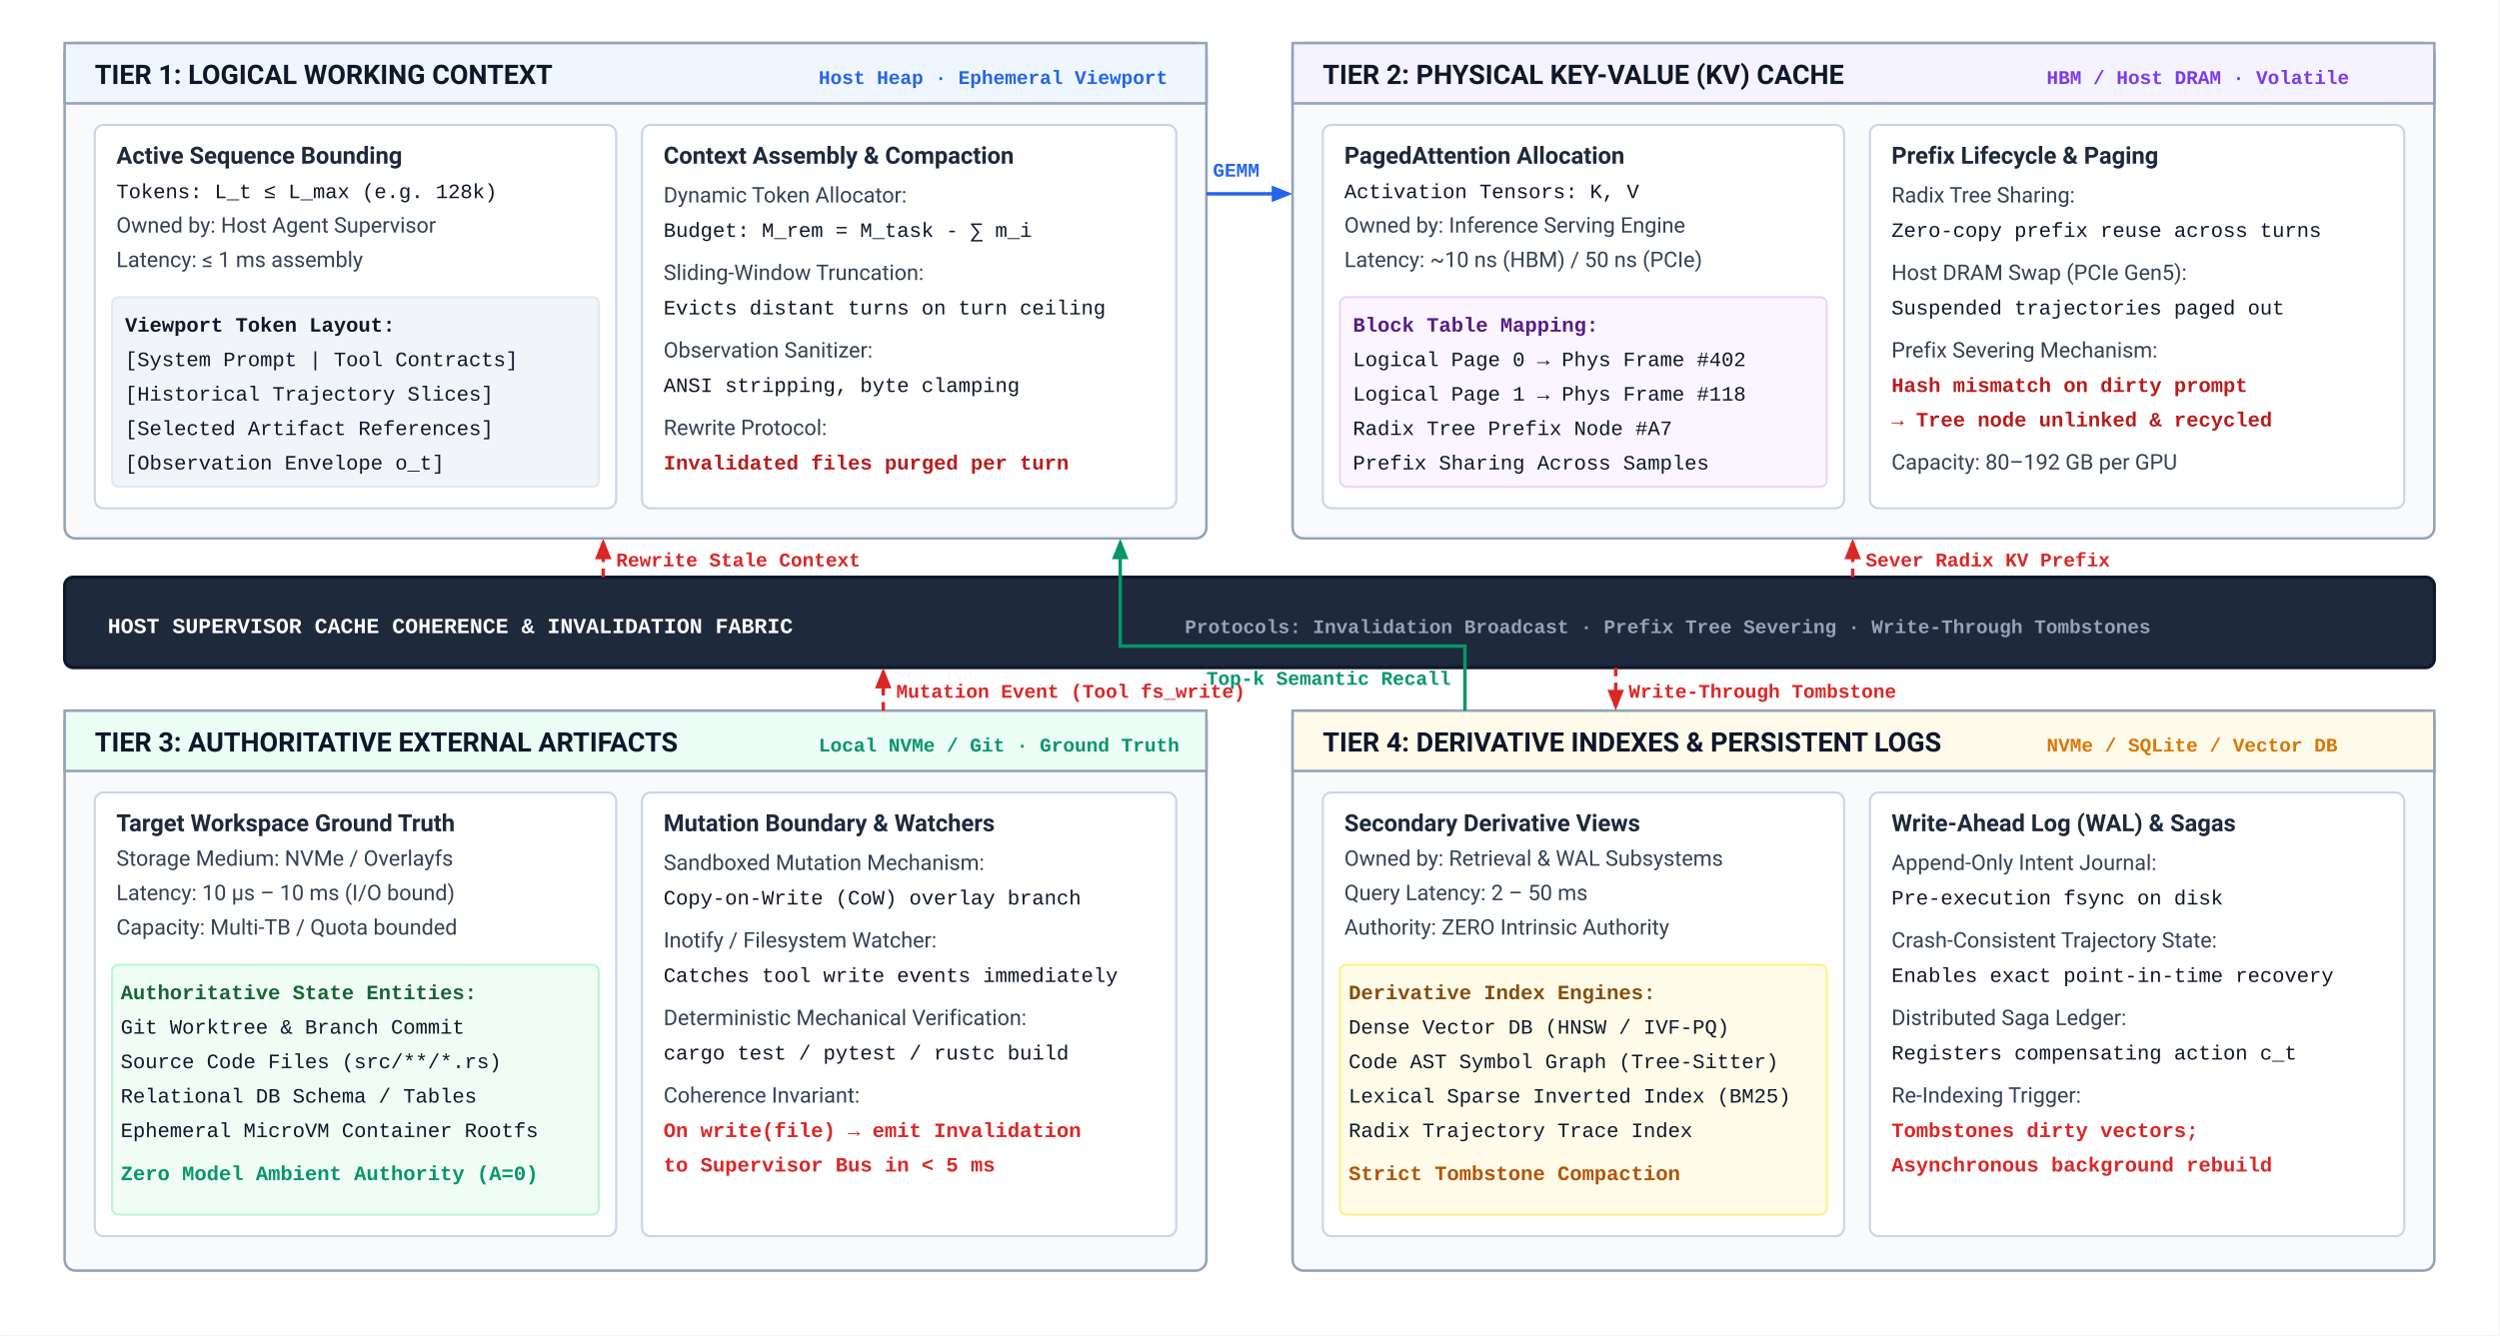
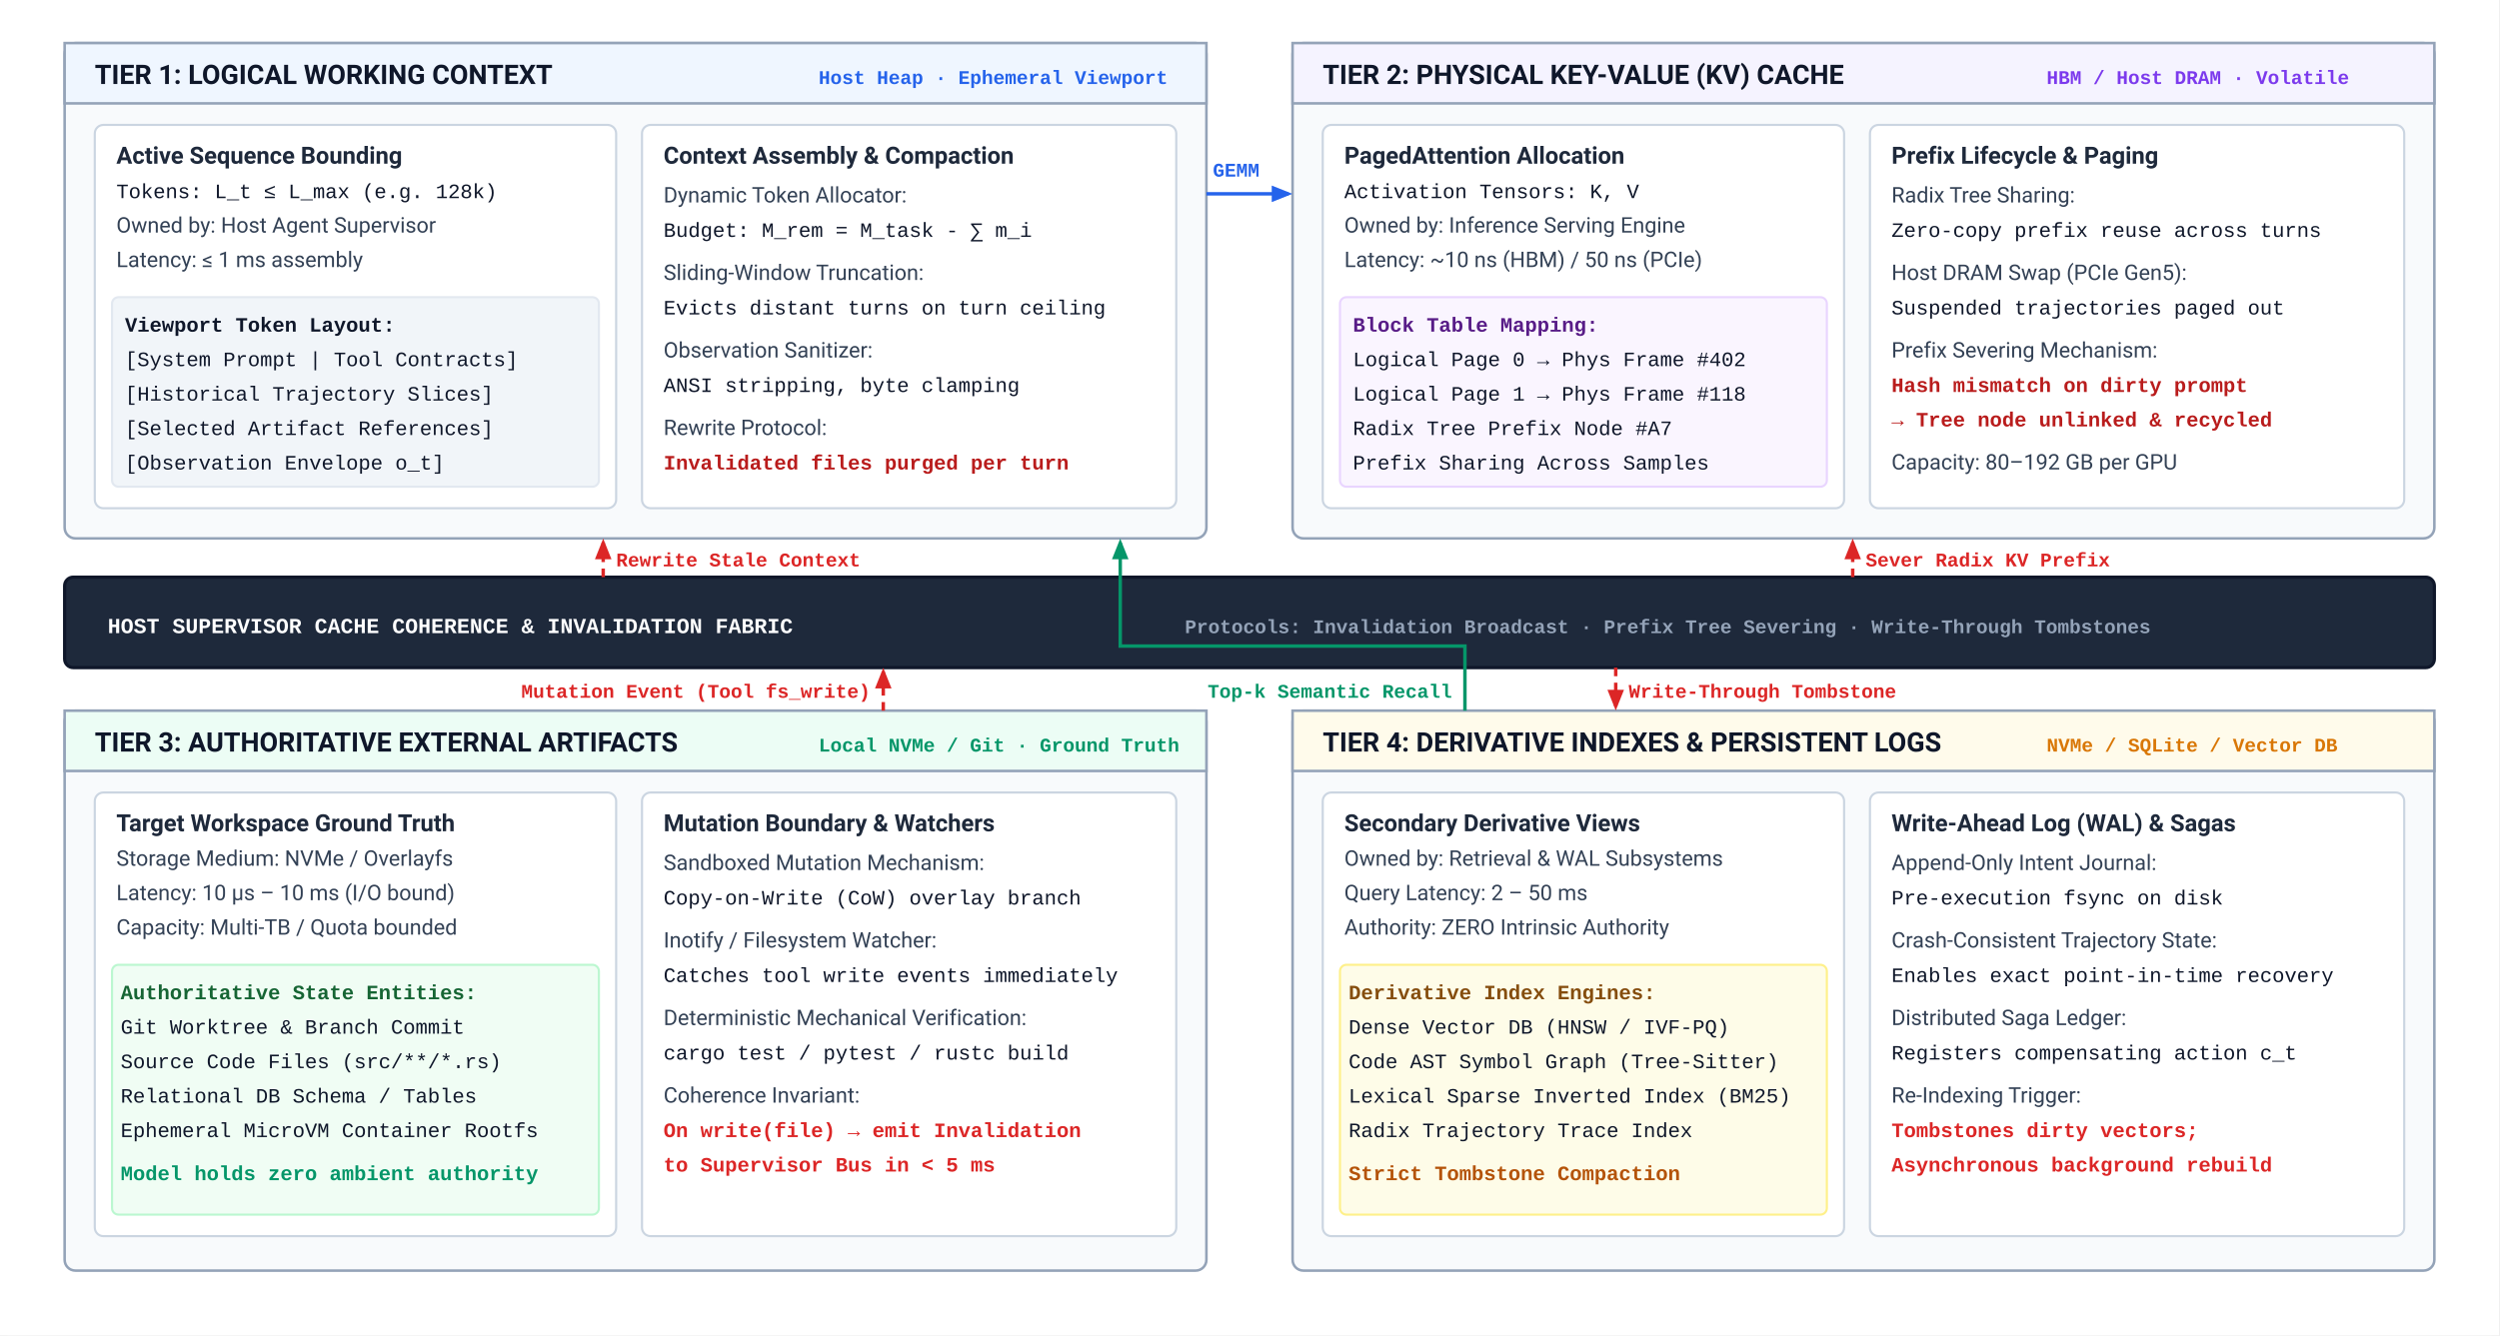
<svg xmlns="http://www.w3.org/2000/svg" viewBox="0 0 1160 620" width="100%" height="100%" font-family="Helvetica Neue, Helvetica, Arial, sans-serif">
  <rect x="0" y="0" width="1160" height="620" rx="4" fill="#ffffff" />
  <defs>
    <style>
      .bg { fill: #ffffff; }
      .tier-hdr { font-family: -apple-system, BlinkMacSystemFont, "Segoe UI", Roboto, sans-serif; font-weight: 700; font-size: 12.5px; fill: #0f172a; }
      .box-hdr { font-family: -apple-system, BlinkMacSystemFont, "Segoe UI", Roboto, sans-serif; font-weight: 600; font-size: 11px; }
      .text-reg { font-family: -apple-system, BlinkMacSystemFont, "Segoe UI", Roboto, sans-serif; font-size: 10px; fill: #334155; }
      .mono { font-family: "SFMono-Regular", Consolas, "Liberation Mono", Menlo, monospace; font-size: 9.5px; fill: #0f172a; }
      .mono-bold { font-family: "SFMono-Regular", Consolas, "Liberation Mono", Menlo, monospace; font-weight: 700; font-size: 9.5px; }
      .tag { font-family: "SFMono-Regular", Consolas, "Liberation Mono", Menlo, monospace; font-size: 9px; font-weight: 600; }
      .bus-label { font-family: "SFMono-Regular", Consolas, "Liberation Mono", Menlo, monospace; font-size: 10px; font-weight: 700; fill: #ffffff; }
      .arrow-data { stroke: #2563eb; stroke-width: 1.6; fill: none; marker-end: url(#arr-blue); }
      .arrow-inval { stroke: #dc2626; stroke-width: 1.6; stroke-dasharray: 4,3; fill: none; marker-end: url(#arr-red); }
      .arrow-sync { stroke: #059669; stroke-width: 1.6; fill: none; marker-end: url(#arr-green); }
    </style>
    <marker id="arr-blue" viewBox="0 0 10 10" refX="8" refY="5" markerWidth="6" markerHeight="6" orient="auto-start-reverse">
      <path d="M 0 1 L 10 5 L 0 9 z" fill="#2563eb" />
    </marker>
    <marker id="arr-red" viewBox="0 0 10 10" refX="8" refY="5" markerWidth="6" markerHeight="6" orient="auto-start-reverse">
      <path d="M 0 1 L 10 5 L 0 9 z" fill="#dc2626" />
    </marker>
    <marker id="arr-green" viewBox="0 0 10 10" refX="8" refY="5" markerWidth="6" markerHeight="6" orient="auto-start-reverse">
      <path d="M 0 1 L 10 5 L 0 9 z" fill="#059669" />
    </marker>
  </defs>
  <rect width="1160" height="620" class="bg" />
  <g transform="translate(30, 20)">
    <rect width="530" height="230" rx="5" fill="#f8fafc" stroke="#94a3b8" stroke-width="1.2" />
    <path d="M 0 0 L 530 0 L 530 28 L 0 28 Z" fill="#eff6ff" stroke="#94a3b8" stroke-width="1.2" />
    <text x="14" y="19" class="tier-hdr" fill="#1e40af">TIER 1: LOGICAL WORKING CONTEXT</text>
    <text x="350" y="19" class="tag" fill="#2563eb">Host Heap · Ephemeral Viewport</text>
    <g transform="translate(14, 38)">
      <rect width="242" height="178" rx="4" fill="#ffffff" stroke="#cbd5e1" stroke-width="1" />
      <text x="10" y="18" class="box-hdr" fill="#1e293b">Active Sequence Bounding</text>
      <text x="10" y="34" class="mono">Tokens: L_t ≤ L_max (e.g. 128k)</text>
      <text x="10" y="50" class="text-reg">Owned by: Host Agent Supervisor</text>
      <text x="10" y="66" class="text-reg">Latency: ≤ 1 ms assembly</text>
      <rect x="8" y="80" width="226" height="88" rx="3" fill="#f1f5f9" stroke="#e2e8f0" />
      <text x="14" y="96" class="mono-bold" fill="#0f172a">Viewport Token Layout:</text>
      <text x="14" y="112" class="mono">[System Prompt | Tool Contracts]</text>
      <text x="14" y="128" class="mono">[Historical Trajectory Slices]</text>
      <text x="14" y="144" class="mono">[Selected Artifact References]</text>
      <text x="14" y="160" class="mono">[Observation Envelope o_t]</text>
    </g>
    <g transform="translate(268, 38)">
      <rect width="248" height="178" rx="4" fill="#ffffff" stroke="#cbd5e1" stroke-width="1" />
      <text x="10" y="18" class="box-hdr" fill="#1e293b">Context Assembly &amp; Compaction</text>
      <text x="10" y="36" class="text-reg">Dynamic Token Allocator:</text>
      <text x="10" y="52" class="mono">Budget: M_rem = M_task - ∑ m_i</text>
      <text x="10" y="72" class="text-reg">Sliding-Window Truncation:</text>
      <text x="10" y="88" class="mono">Evicts distant turns on turn ceiling</text>
      <text x="10" y="108" class="text-reg">Observation Sanitizer:</text>
      <text x="10" y="124" class="mono">ANSI stripping, byte clamping</text>
      <text x="10" y="144" class="text-reg">Rewrite Protocol:</text>
      <text x="10" y="160" class="mono-bold" fill="#b91c1c">Invalidated files purged per turn</text>
    </g>
  </g>
  <g transform="translate(600, 20)">
    <rect width="530" height="230" rx="5" fill="#f8fafc" stroke="#94a3b8" stroke-width="1.2" />
    <path d="M 0 0 L 530 0 L 530 28 L 0 28 Z" fill="#f5f3ff" stroke="#94a3b8" stroke-width="1.2" />
    <text x="14" y="19" class="tier-hdr" fill="#5b21b6">TIER 2: PHYSICAL KEY-VALUE (KV) CACHE</text>
    <text x="350" y="19" class="tag" fill="#7c3aed">HBM / Host DRAM · Volatile</text>
    <g transform="translate(14, 38)">
      <rect width="242" height="178" rx="4" fill="#ffffff" stroke="#cbd5e1" stroke-width="1" />
      <text x="10" y="18" class="box-hdr" fill="#1e293b">PagedAttention Allocation</text>
      <text x="10" y="34" class="mono">Activation Tensors: K, V</text>
      <text x="10" y="50" class="text-reg">Owned by: Inference Serving Engine</text>
      <text x="10" y="66" class="text-reg">Latency: ~10 ns (HBM) / 50 ns (PCIe)</text>
      <rect x="8" y="80" width="226" height="88" rx="3" fill="#faf5ff" stroke="#e9d5ff" />
      <text x="14" y="96" class="mono-bold" fill="#581c87">Block Table Mapping:</text>
      <text x="14" y="112" class="mono">Logical Page 0 → Phys Frame #402</text>
      <text x="14" y="128" class="mono">Logical Page 1 → Phys Frame #118</text>
      <text x="14" y="144" class="mono">Radix Tree Prefix Node #A7</text>
      <text x="14" y="160" class="mono">Prefix Sharing Across Samples</text>
    </g>
    <g transform="translate(268, 38)">
      <rect width="248" height="178" rx="4" fill="#ffffff" stroke="#cbd5e1" stroke-width="1" />
      <text x="10" y="18" class="box-hdr" fill="#1e293b">Prefix Lifecycle &amp; Paging</text>
      <text x="10" y="36" class="text-reg">Radix Tree Sharing:</text>
      <text x="10" y="52" class="mono">Zero-copy prefix reuse across turns</text>
      <text x="10" y="72" class="text-reg">Host DRAM Swap (PCIe Gen5):</text>
      <text x="10" y="88" class="mono">Suspended trajectories paged out</text>
      <text x="10" y="108" class="text-reg">Prefix Severing Mechanism:</text>
      <text x="10" y="124" class="mono-bold" fill="#b91c1c">Hash mismatch on dirty prompt</text>
      <text x="10" y="140" class="mono-bold" fill="#b91c1c">→ Tree node unlinked &amp; recycled</text>
      <text x="10" y="160" class="text-reg">Capacity: 80–192 GB per GPU</text>
    </g>
  </g>
  <path d="M 560 90 L 598 90" class="arrow-data" />
  <text x="563" y="82" class="tag" fill="#2563eb">GEMM</text>
  <g transform="translate(30, 268)">
    <rect width="1100" height="42" rx="4" fill="#1e293b" stroke="#0f172a" stroke-width="1.5" />
    <text x="20" y="26" class="bus-label">HOST SUPERVISOR CACHE COHERENCE &amp; INVALIDATION FABRIC</text>
    <text x="520" y="26" class="tag" fill="#94a3b8">Protocols: Invalidation Broadcast · Prefix Tree Severing · Write-Through Tombstones</text>
  </g>
  <line x1="280" y1="268" x2="280" y2="252" class="arrow-inval" />
  <text x="286" y="263" class="tag" fill="#dc2626">Rewrite Stale Context</text>
  <line x1="860" y1="268" x2="860" y2="252" class="arrow-inval" />
  <text x="866" y="263" class="tag" fill="#dc2626">Sever Radix KV Prefix</text>
  <g transform="translate(30, 330)">
    <rect width="530" height="260" rx="5" fill="#f8fafc" stroke="#94a3b8" stroke-width="1.2" />
    <path d="M 0 0 L 530 0 L 530 28 L 0 28 Z" fill="#ecfdf5" stroke="#94a3b8" stroke-width="1.2" />
    <text x="14" y="19" class="tier-hdr" fill="#065f46">TIER 3: AUTHORITATIVE EXTERNAL ARTIFACTS</text>
    <text x="350" y="19" class="tag" fill="#059669">Local NVMe / Git · Ground Truth</text>
    <g transform="translate(14, 38)">
      <rect width="242" height="206" rx="4" fill="#ffffff" stroke="#cbd5e1" stroke-width="1" />
      <text x="10" y="18" class="box-hdr" fill="#1e293b">Target Workspace Ground Truth</text>
      <text x="10" y="34" class="text-reg">Storage Medium: NVMe / Overlayfs</text>
      <text x="10" y="50" class="text-reg">Latency: 10 µs – 10 ms (I/O bound)</text>
      <text x="10" y="66" class="text-reg">Capacity: Multi-TB / Quota bounded</text>
      <rect x="8" y="80" width="226" height="116" rx="3" fill="#f0fdf4" stroke="#bbf7d0" />
      <text x="12" y="96" class="mono-bold" fill="#166534">Authoritative State Entities:</text>
      <text x="12" y="112" class="mono">Git Worktree &amp; Branch Commit</text>
      <text x="12" y="128" class="mono">Source Code Files (src/**/*.rs)</text>
      <text x="12" y="144" class="mono">Relational DB Schema / Tables</text>
      <text x="12" y="160" class="mono">Ephemeral MicroVM Container Rootfs</text>
-       <text x="12" y="180" class="mono-bold" fill="#059669">Zero Model Ambient Authority (A=0)</text>
+       <text x="12" y="180" class="mono-bold" fill="#059669">Model holds zero ambient authority</text>
    </g>
    <g transform="translate(268, 38)">
      <rect width="248" height="206" rx="4" fill="#ffffff" stroke="#cbd5e1" stroke-width="1" />
      <text x="10" y="18" class="box-hdr" fill="#1e293b">Mutation Boundary &amp; Watchers</text>
      <text x="10" y="36" class="text-reg">Sandboxed Mutation Mechanism:</text>
      <text x="10" y="52" class="mono">Copy-on-Write (CoW) overlay branch</text>
      <text x="10" y="72" class="text-reg">Inotify / Filesystem Watcher:</text>
      <text x="10" y="88" class="mono">Catches tool write events immediately</text>
      <text x="10" y="108" class="text-reg">Deterministic Mechanical Verification:</text>
      <text x="10" y="124" class="mono">cargo test / pytest / rustc build</text>
      <text x="10" y="144" class="text-reg">Coherence Invariant:</text>
      <text x="10" y="160" class="mono-bold" fill="#dc2626">On write(file) → emit Invalidation</text>
      <text x="10" y="176" class="mono-bold" fill="#dc2626">to Supervisor Bus in &lt; 5 ms</text>
    </g>
  </g>
  <line x1="410" y1="330" x2="410" y2="312" class="arrow-inval" />
-   <text x="416" y="324" class="tag" fill="#dc2626">Mutation Event (Tool fs_write)</text>
+   <text x="404" y="324" class="tag" fill="#dc2626" text-anchor="end">Mutation Event (Tool fs_write)</text>
  <g transform="translate(600, 330)">
    <rect width="530" height="260" rx="5" fill="#f8fafc" stroke="#94a3b8" stroke-width="1.2" />
    <path d="M 0 0 L 530 0 L 530 28 L 0 28 Z" fill="#fffbeb" stroke="#94a3b8" stroke-width="1.2" />
    <text x="14" y="19" class="tier-hdr" fill="#92400e">TIER 4: DERIVATIVE INDEXES &amp; PERSISTENT LOGS</text>
    <text x="350" y="19" class="tag" fill="#d97706">NVMe / SQLite / Vector DB</text>
    <g transform="translate(14, 38)">
      <rect width="242" height="206" rx="4" fill="#ffffff" stroke="#cbd5e1" stroke-width="1" />
      <text x="10" y="18" class="box-hdr" fill="#1e293b">Secondary Derivative Views</text>
      <text x="10" y="34" class="text-reg">Owned by: Retrieval &amp; WAL Subsystems</text>
      <text x="10" y="50" class="text-reg">Query Latency: 2 – 50 ms</text>
      <text x="10" y="66" class="text-reg">Authority: ZERO Intrinsic Authority</text>
      <rect x="8" y="80" width="226" height="116" rx="3" fill="#fefce8" stroke="#fef08a" />
      <text x="12" y="96" class="mono-bold" fill="#854d0e">Derivative Index Engines:</text>
      <text x="12" y="112" class="mono">Dense Vector DB (HNSW / IVF-PQ)</text>
      <text x="12" y="128" class="mono">Code AST Symbol Graph (Tree-Sitter)</text>
      <text x="12" y="144" class="mono">Lexical Sparse Inverted Index (BM25)</text>
      <text x="12" y="160" class="mono">Radix Trajectory Trace Index</text>
      <text x="12" y="180" class="mono-bold" fill="#b45309">Strict Tombstone Compaction</text>
    </g>
    <g transform="translate(268, 38)">
      <rect width="248" height="206" rx="4" fill="#ffffff" stroke="#cbd5e1" stroke-width="1" />
      <text x="10" y="18" class="box-hdr" fill="#1e293b">Write-Ahead Log (WAL) &amp; Sagas</text>
      <text x="10" y="36" class="text-reg">Append-Only Intent Journal:</text>
      <text x="10" y="52" class="mono">Pre-execution fsync on disk</text>
      <text x="10" y="72" class="text-reg">Crash-Consistent Trajectory State:</text>
      <text x="10" y="88" class="mono">Enables exact point-in-time recovery</text>
      <text x="10" y="108" class="text-reg">Distributed Saga Ledger:</text>
      <text x="10" y="124" class="mono">Registers compensating action c_t</text>
      <text x="10" y="144" class="text-reg">Re-Indexing Trigger:</text>
      <text x="10" y="160" class="mono-bold" fill="#dc2626">Tombstones dirty vectors;</text>
      <text x="10" y="176" class="mono-bold" fill="#dc2626">Asynchronous background rebuild</text>
    </g>
  </g>
  <line x1="750" y1="310" x2="750" y2="328" class="arrow-inval" />
  <text x="756" y="324" class="tag" fill="#dc2626">Write-Through Tombstone</text>
  <path d="M 680 330 L 680 300 L 520 300 L 520 252" class="arrow-sync" />
-   <text x="560" y="318" class="tag" fill="#059669">Top-k Semantic Recall</text>
+   <text x="674" y="324" class="tag" fill="#059669" text-anchor="end">Top-k Semantic Recall</text>
</svg>
